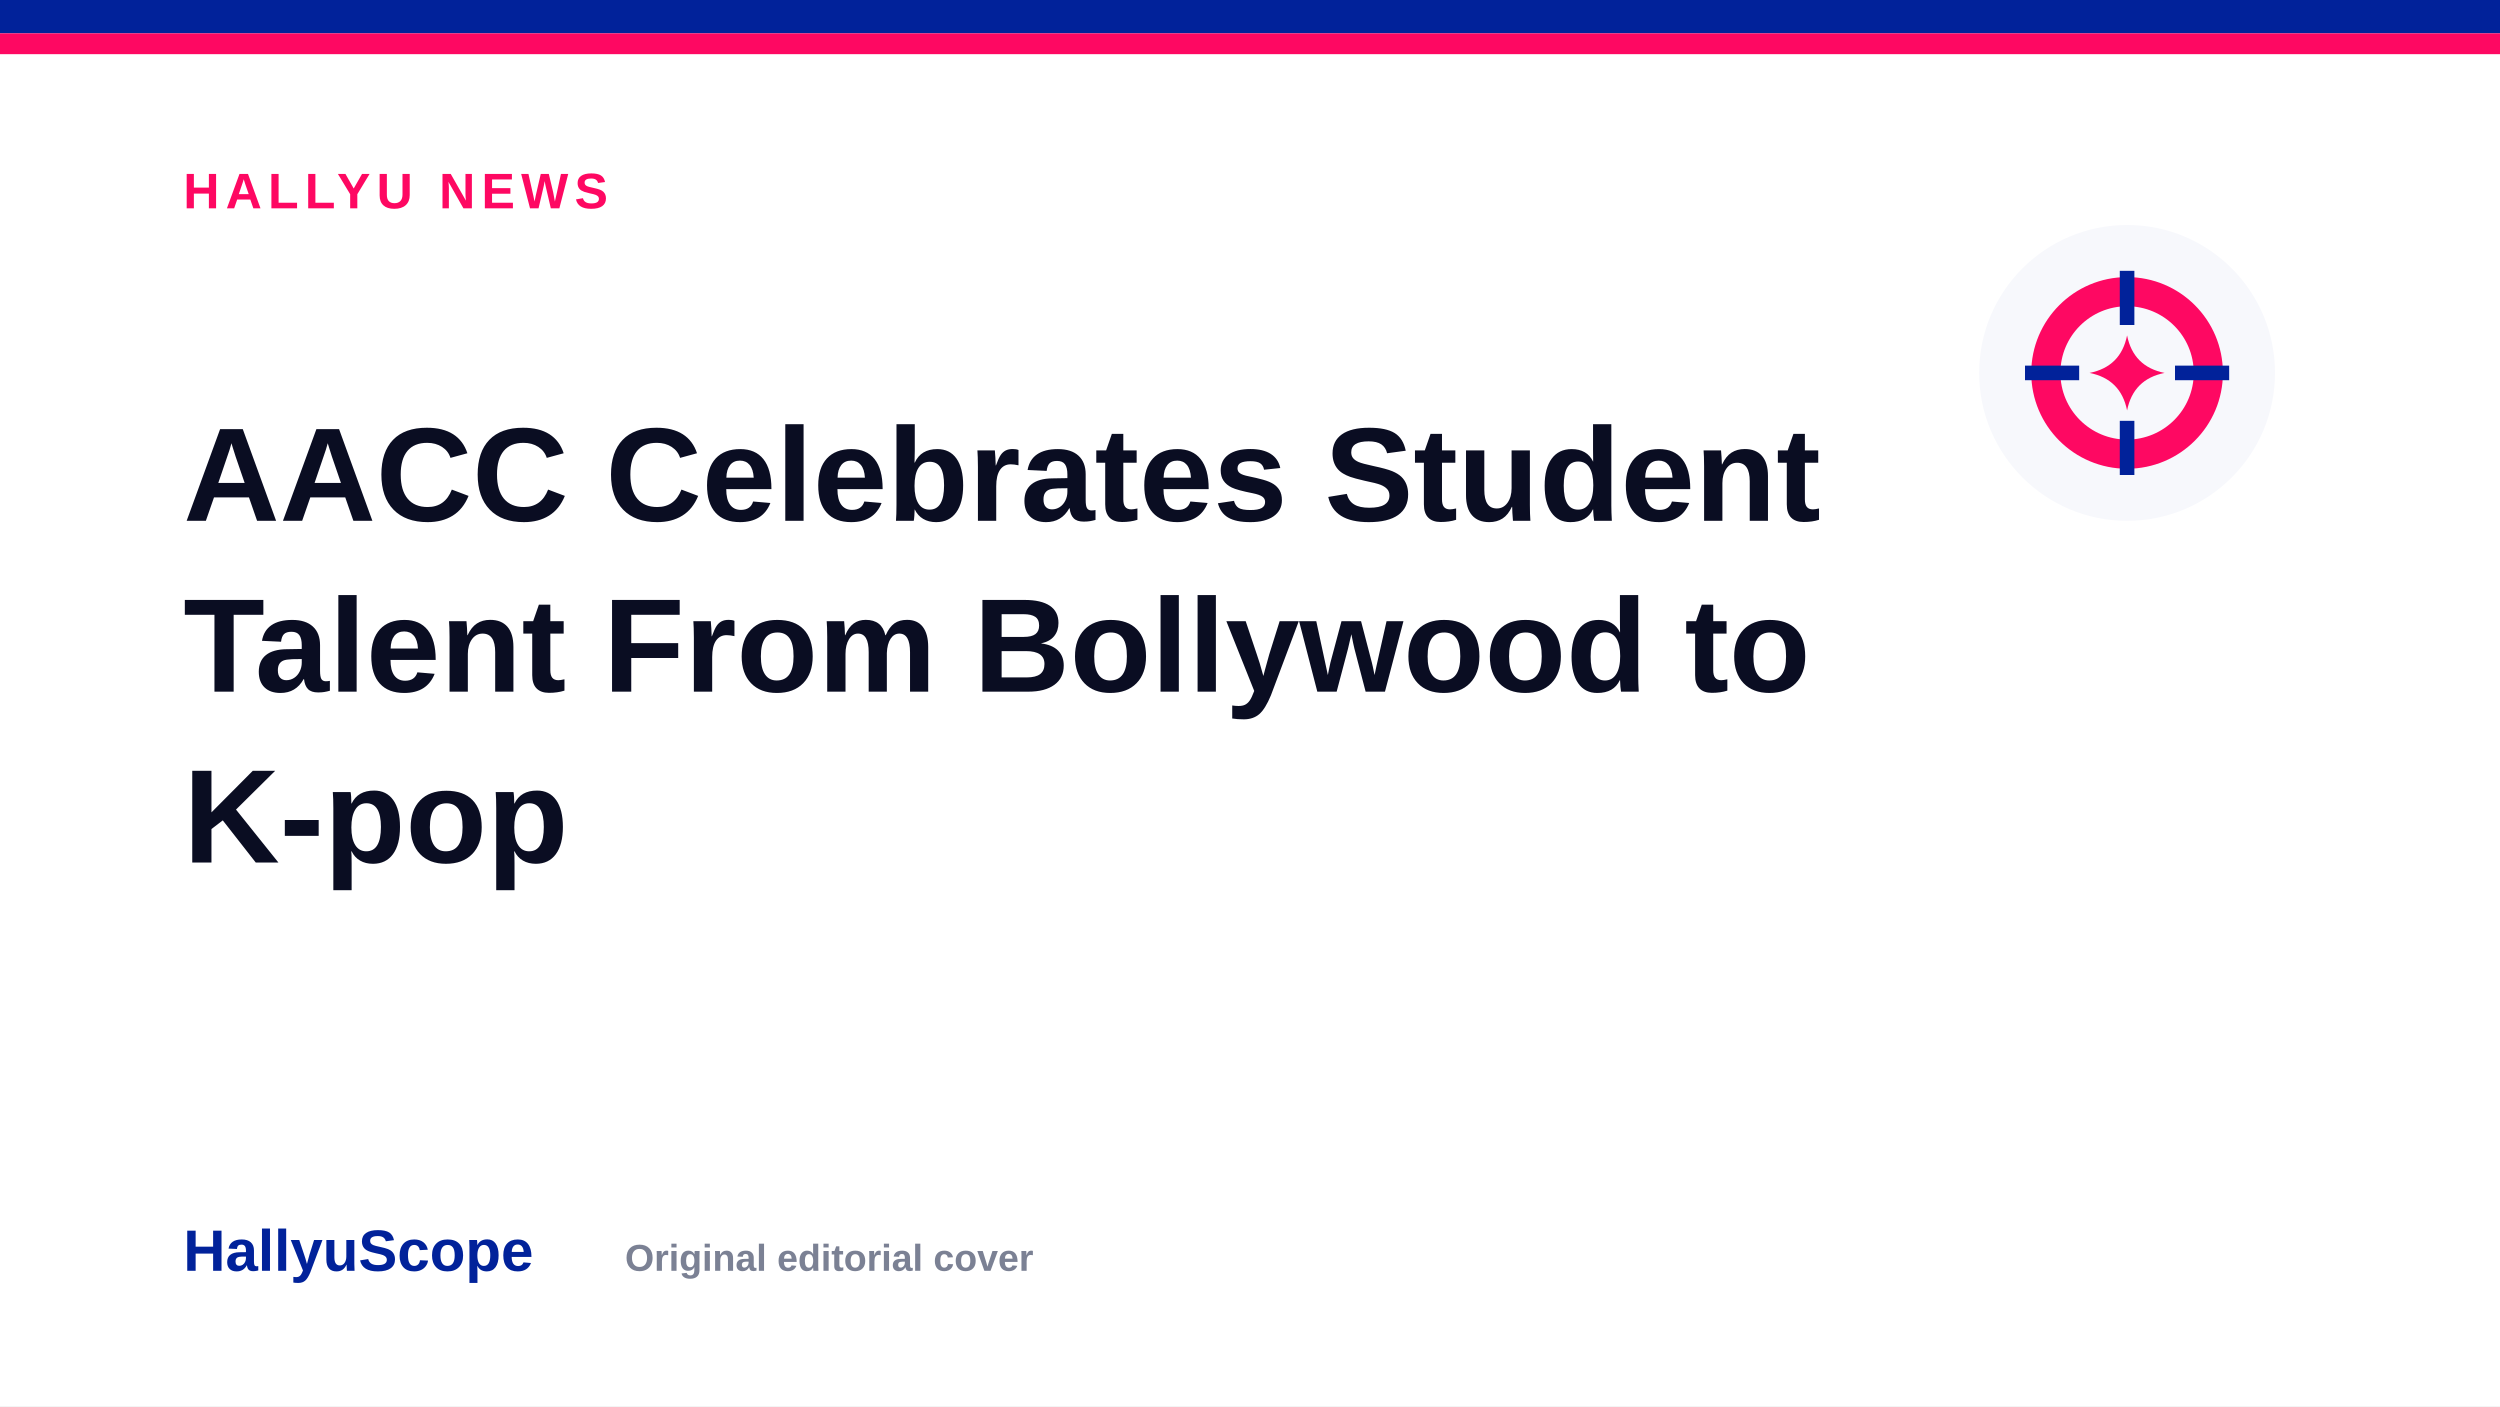
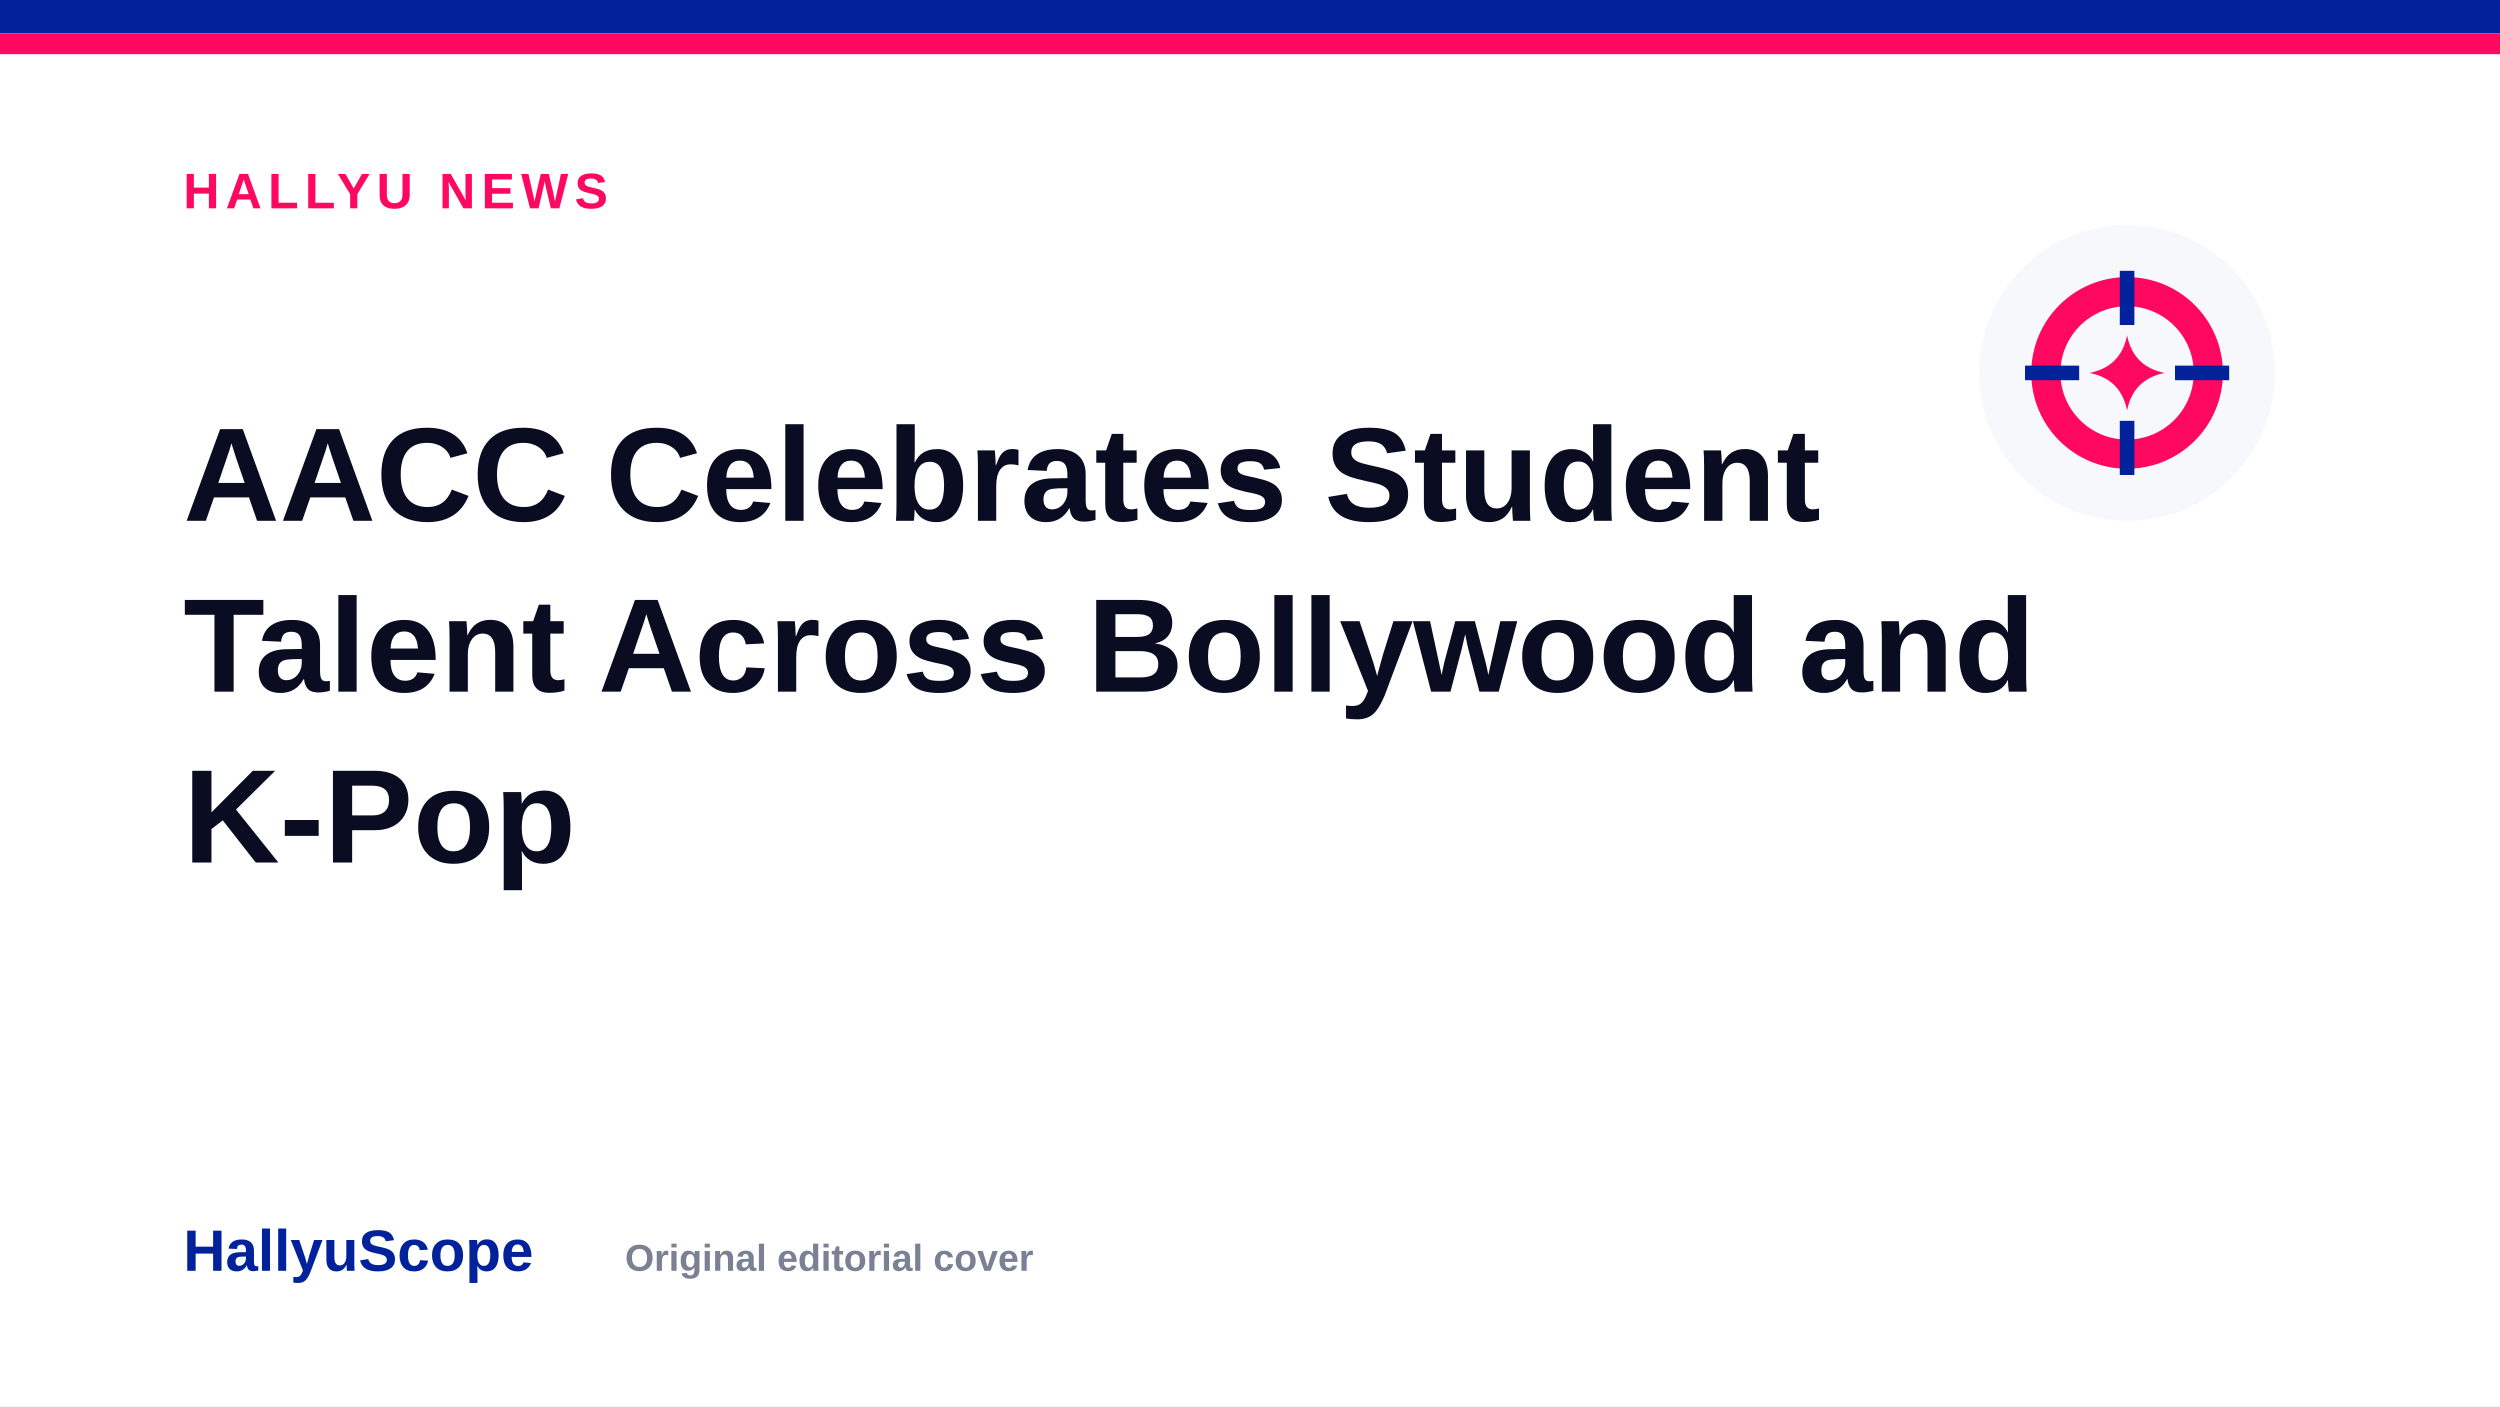
<svg xmlns="http://www.w3.org/2000/svg" width="1200" height="675" viewBox="0 0 1200 675">
  <rect width="1200" height="675" fill="#ffffff" />
  <rect x="0" y="0" width="1200" height="16" fill="#01229a" />
  <rect x="0" y="16" width="1200" height="10" fill="#fe0862" />
  <text x="88" y="100" font-family="Arial, Helvetica, sans-serif" font-size="24" font-weight="800" letter-spacing="3" fill="#fe0862">HALLYU NEWS</text>
  <text x="88" y="250" font-family="Arial, Helvetica, sans-serif" font-size="64" font-weight="800" fill="#0a0d22">AACC Celebrates Student</text>
-   <text x="88" y="332" font-family="Arial, Helvetica, sans-serif" font-size="64" font-weight="800" fill="#0a0d22">Talent From Bollywood to</text>
-   <text x="88" y="414" font-family="Arial, Helvetica, sans-serif" font-size="64" font-weight="800" fill="#0a0d22">K-pop</text>
+   <text x="88" y="332" font-family="Arial, Helvetica, sans-serif" font-size="64" font-weight="800" fill="#0a0d22">Talent Across Bollywood and</text>
+   <text x="88" y="414" font-family="Arial, Helvetica, sans-serif" font-size="64" font-weight="800" fill="#0a0d22">K-Pop</text>
  <g transform="translate(950 108)">
    <rect x="0" y="0" width="142" height="142" rx="71" fill="#f7f8fc" />
    <circle cx="71" cy="71" r="39" fill="none" stroke="#fe0862" stroke-width="14" />
    <path d="M71 22v26M71 94v26M22 71h26M94 71h26" stroke="#01229a" stroke-width="7" />
    <path d="M71 53q3 15 18 18-15 3-18 18-3-15-18-18 15-3 18-18Z" fill="#fe0862" />
  </g>
  <text x="88" y="610" font-family="Arial, Helvetica, sans-serif" font-size="28" font-weight="800" fill="#01229a">HallyuScope</text>
  <text x="300" y="610" font-family="Arial, Helvetica, sans-serif" font-size="18" font-weight="600" fill="#7b8194">Original editorial cover</text>
</svg>
